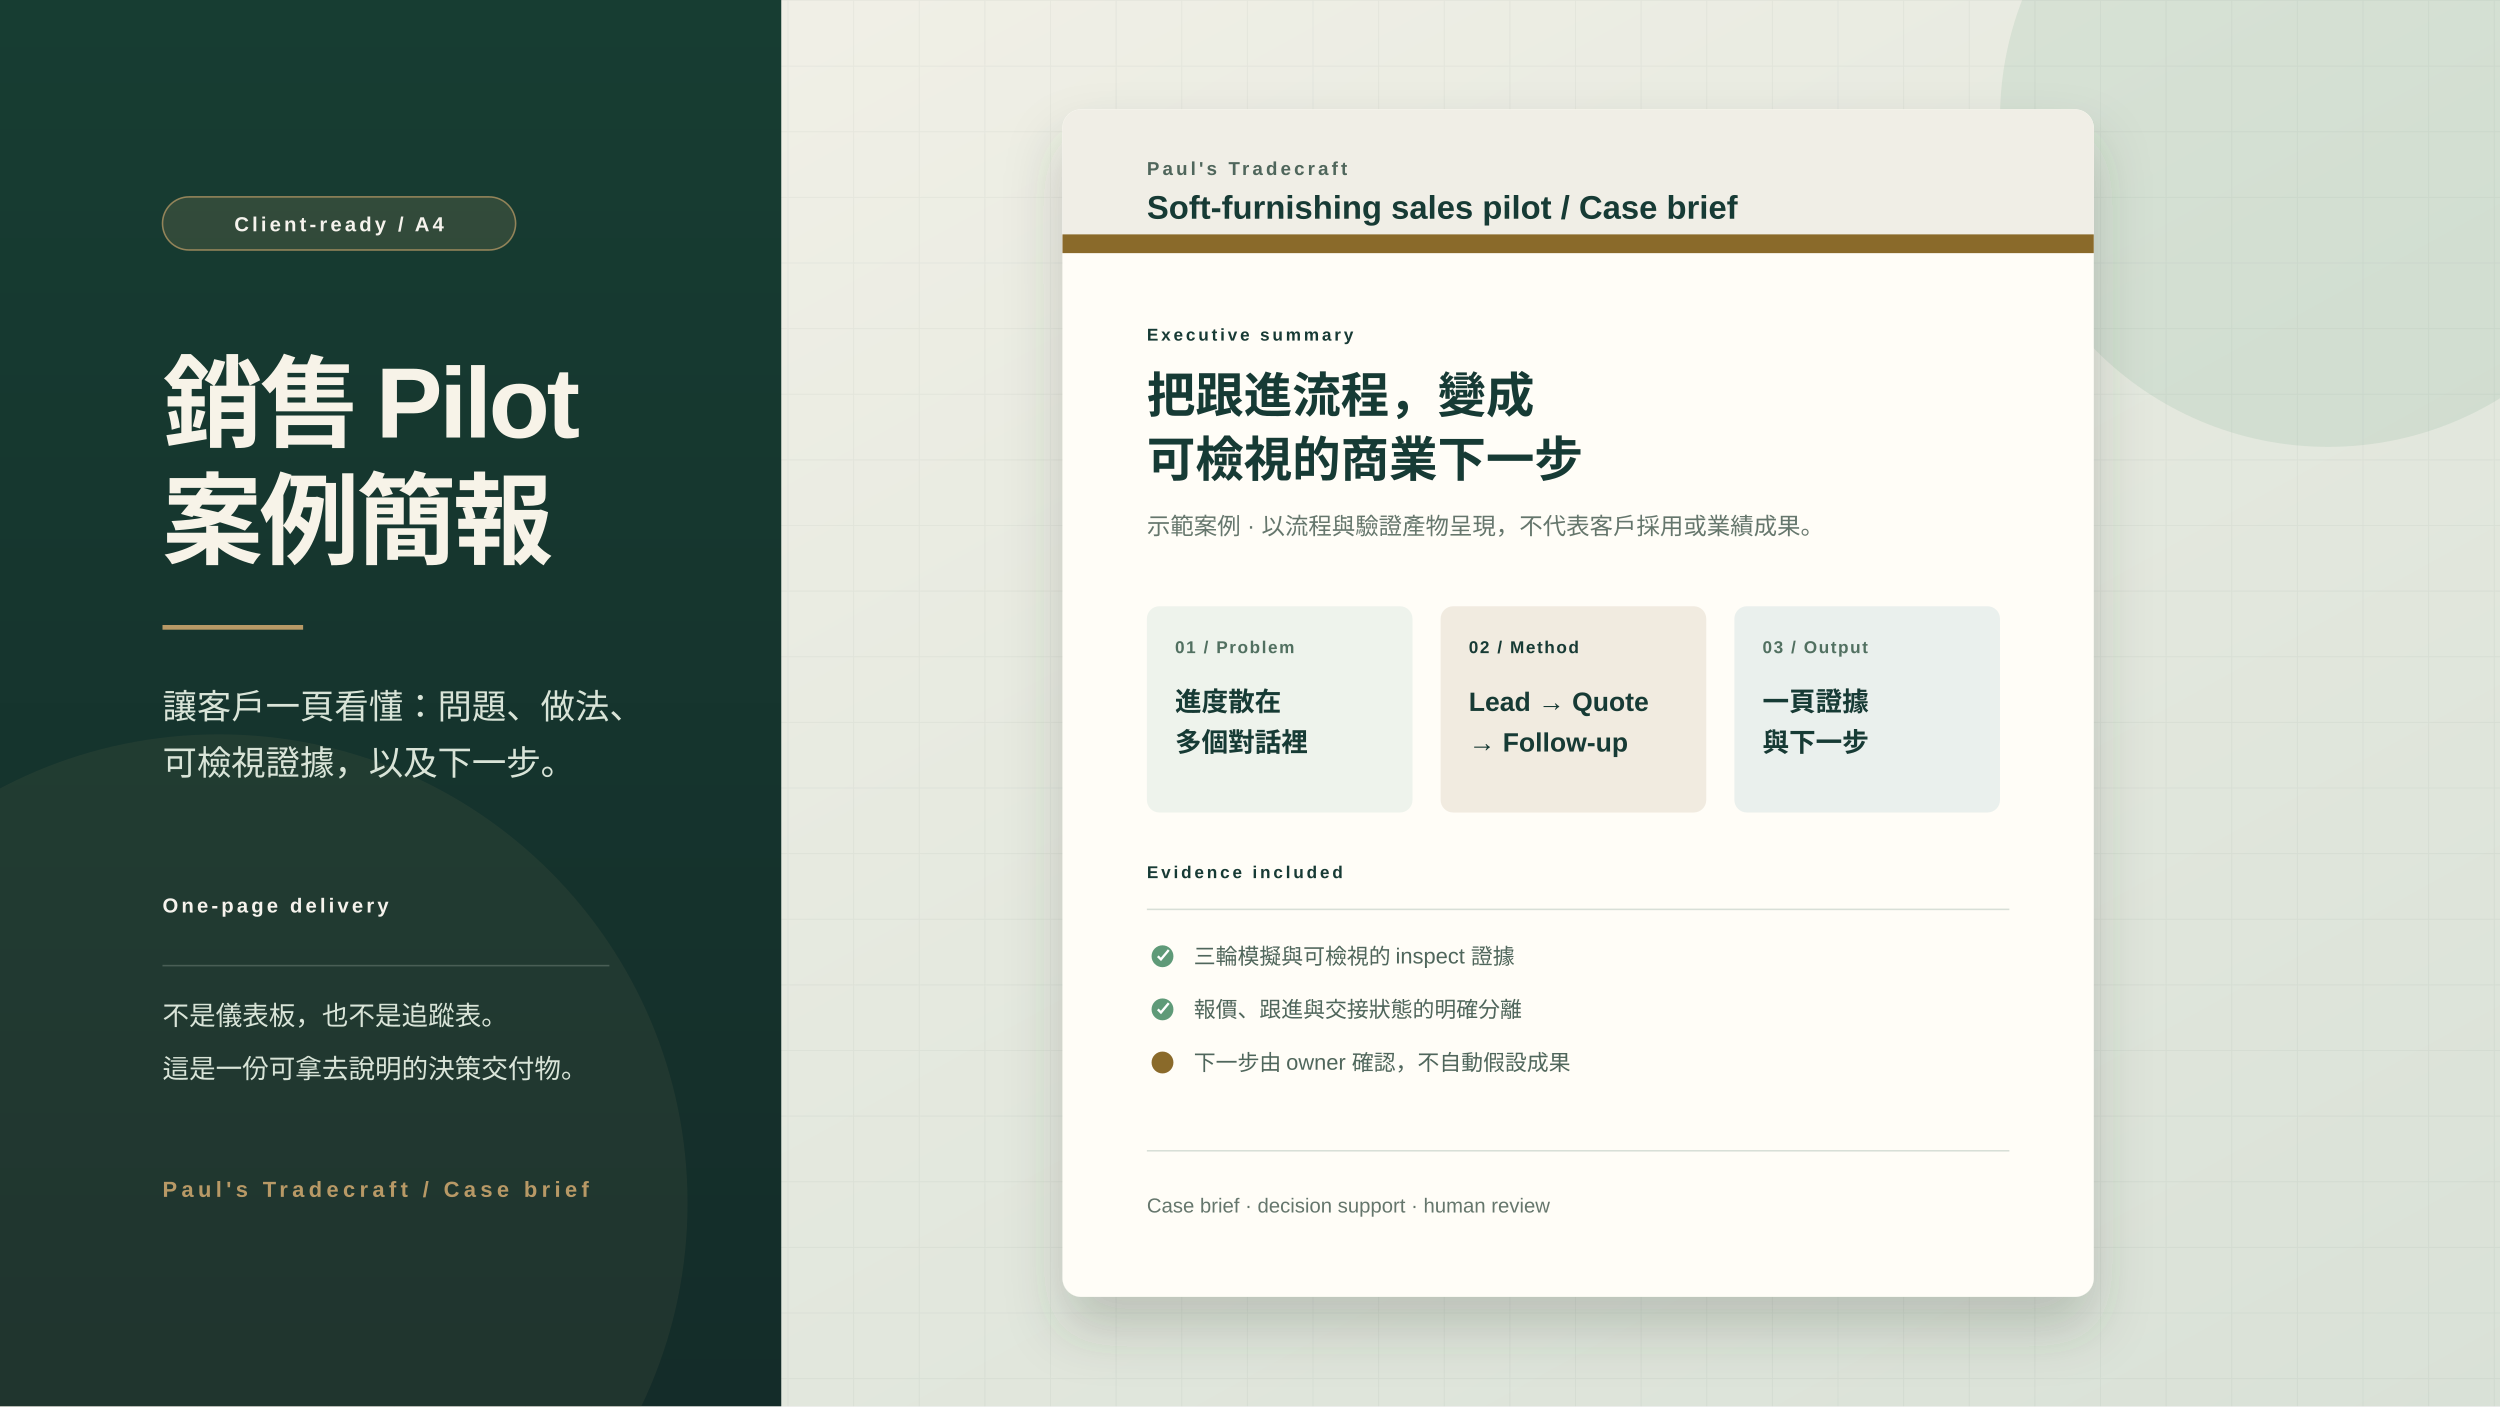
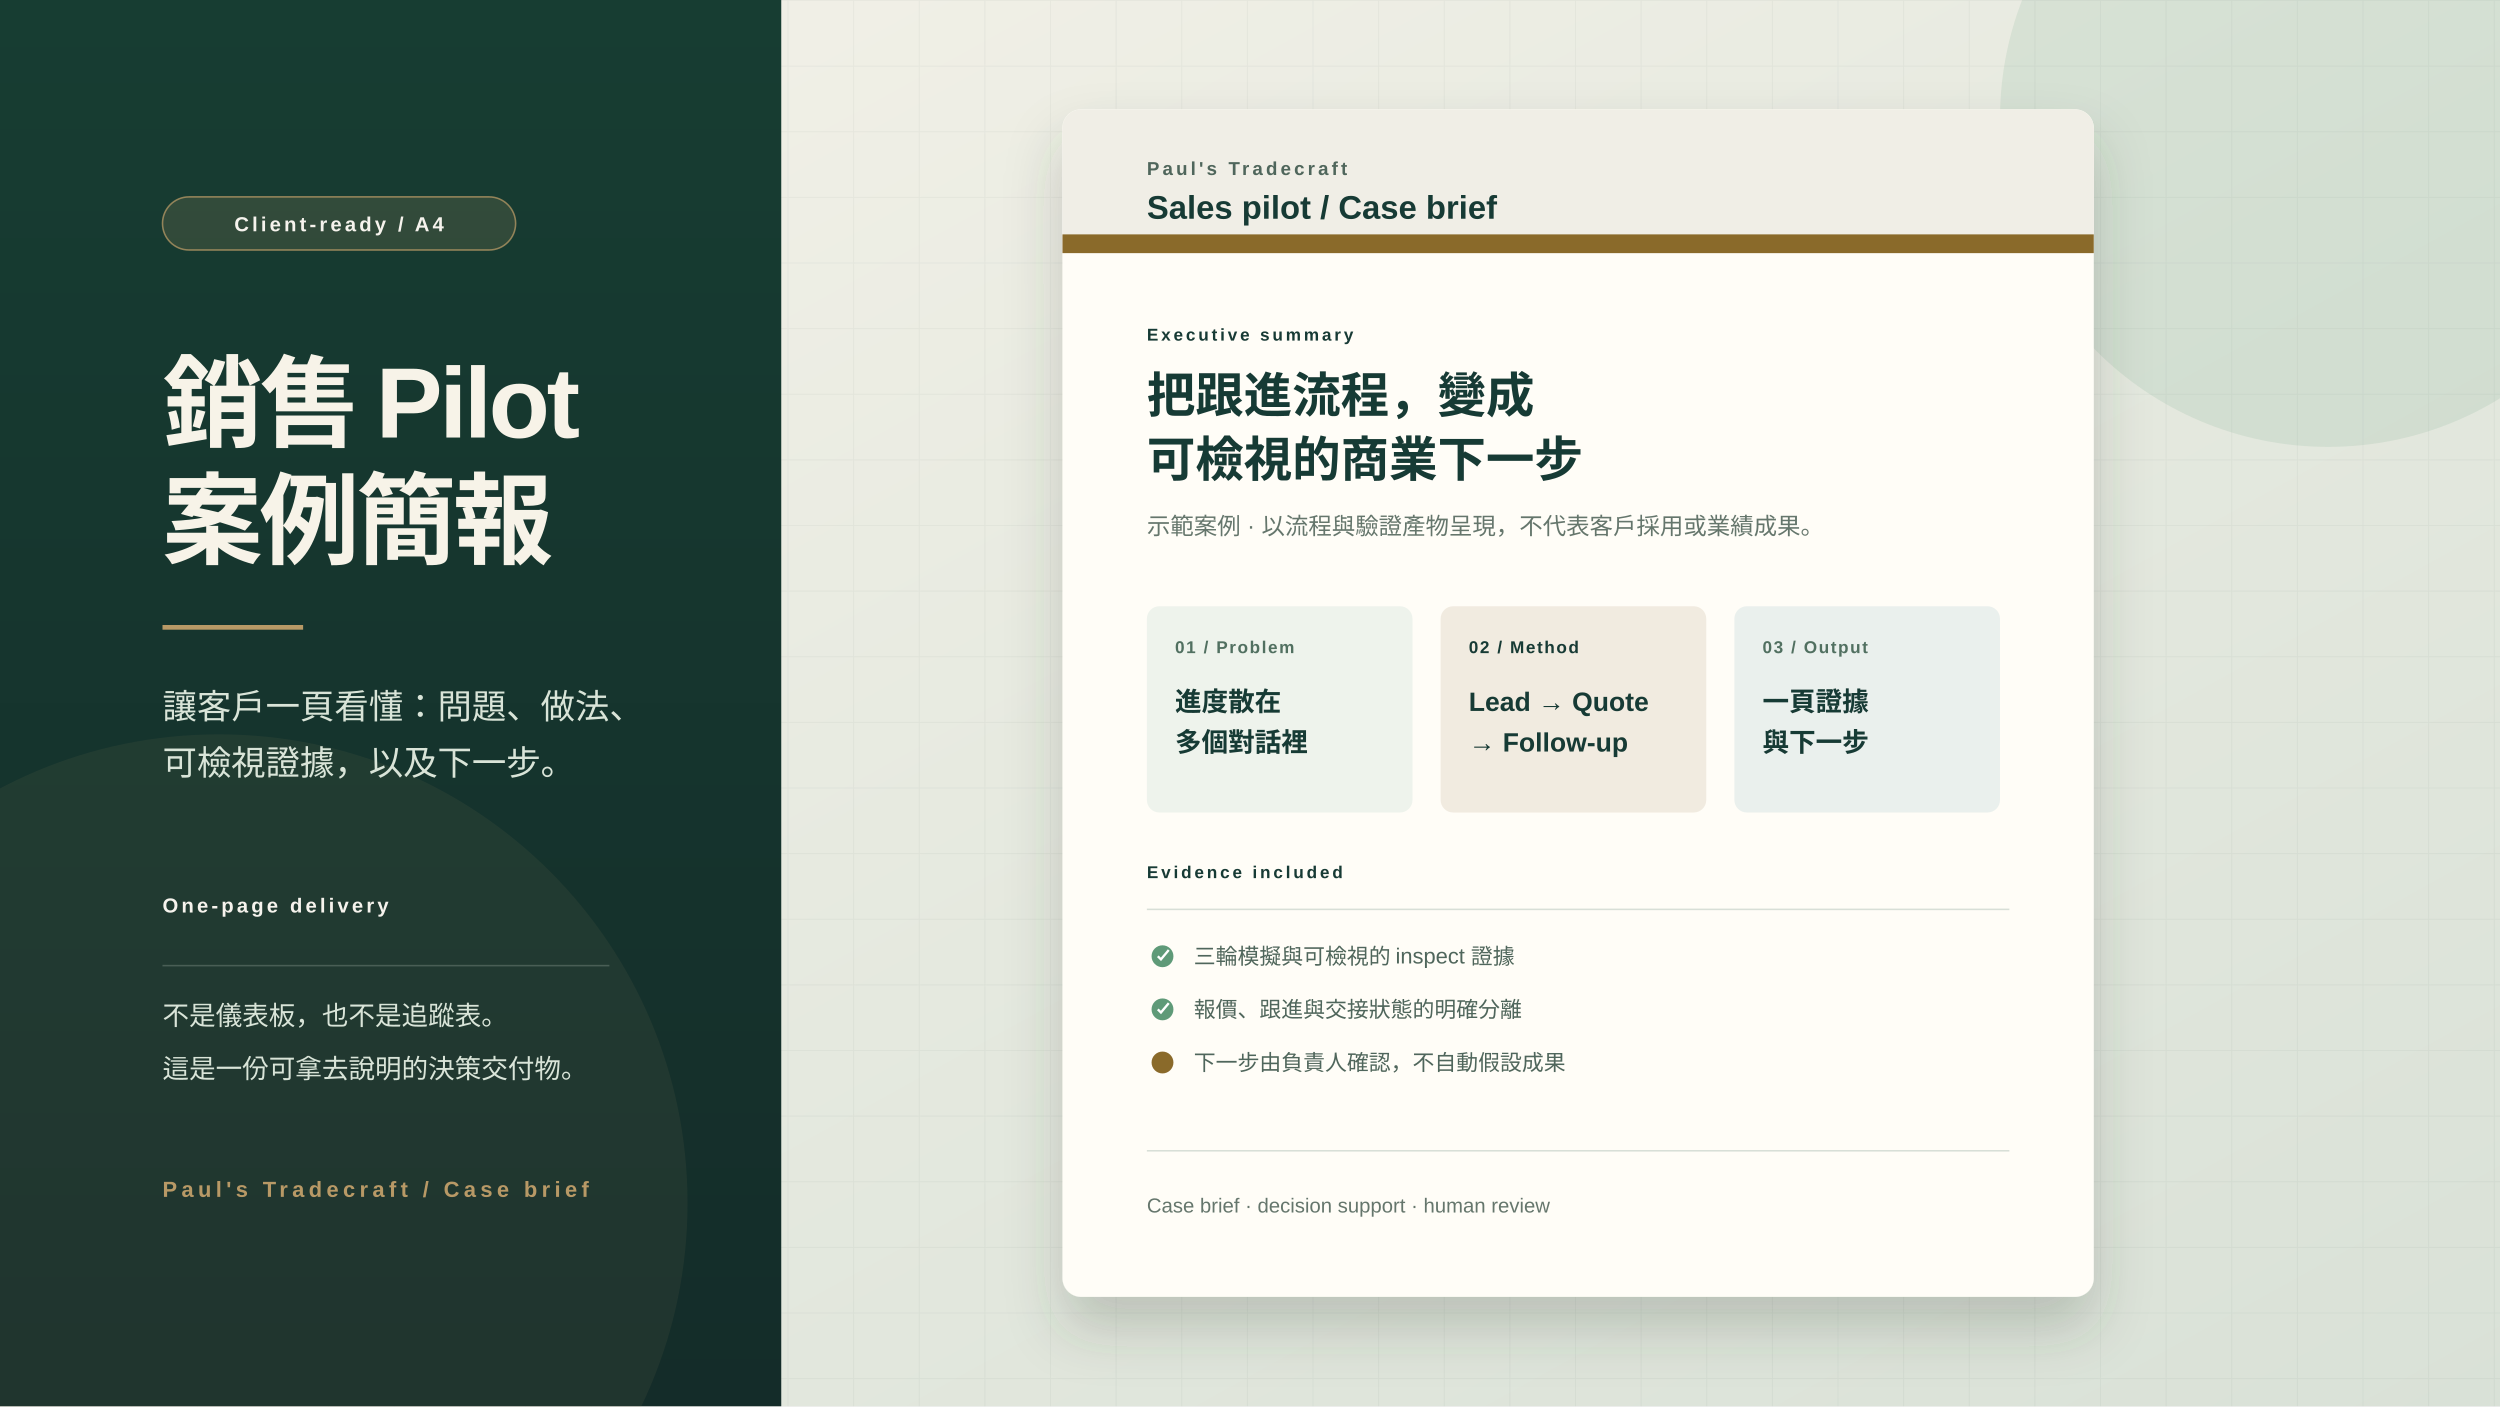
<svg xmlns="http://www.w3.org/2000/svg" viewBox="0 0 1600 900" role="img" aria-labelledby="title desc">
  <defs>
    <linearGradient id="bg" x1="0" y1="0" x2="1" y2="1">
      <stop offset="0" stop-color="#f5f2e9" />
      <stop offset=".54" stop-color="#e5e9df" />
      <stop offset="1" stop-color="#d9e1d7" />
    </linearGradient>
    <linearGradient id="side" x1="0" y1="0" x2="0" y2="1">
      <stop offset="0" stop-color="#173d32" />
      <stop offset="1" stop-color="#142C29" />
    </linearGradient>
    <pattern id="fineGrid" width="42" height="42" patternUnits="userSpaceOnUse">
      <path d="M42 0H0V42" fill="none" stroke="#142C29" stroke-opacity=".045" />
    </pattern>
    <filter id="paperShadow" x="-15%" y="-15%" width="130%" height="140%">
      <feDropShadow dx="0" dy="20" stdDeviation="18" flood-color="#30443a" flood-opacity=".22" />
    </filter>
  </defs>
  <rect width="1600" height="900" fill="url(#bg)" />
  <rect width="1600" height="900" fill="url(#fineGrid)" />
  <rect width="500" height="900" fill="url(#side)" />
  <circle cx="140" cy="770" r="300" fill="#B89966" opacity=".08" />
  <circle cx="1490" cy="76" r="210" fill="#5e9a78" opacity=".13" />
  <g transform="translate(104 126)">
    <rect width="226" height="34" rx="17" fill="#B89966" fill-opacity=".17" stroke="#B89966" stroke-opacity=".75" />
    <text x="113" y="22" fill="#F6F3ED" font-family="Arial,'Microsoft JhengHei',sans-serif" font-size="13" font-weight="700" text-anchor="middle" letter-spacing="2">Client-ready / A4</text>
    <text x="0" y="155" fill="#f7f3e8" font-family="Arial,'Microsoft JhengHei',sans-serif" font-size="64" font-weight="700" letter-spacing="-2">銷售 Pilot</text>
    <text x="0" y="230" fill="#f7f3e8" font-family="Arial,'Microsoft JhengHei',sans-serif" font-size="64" font-weight="700" letter-spacing="-2">案例簡報</text>
    <rect y="274" width="90" height="3" fill="#B89966" />
    <text x="0" y="334" fill="#d9e4d8" font-family="Arial,'Microsoft JhengHei',sans-serif" font-size="22">讓客戶一頁看懂：問題、做法、</text>
    <text x="0" y="370" fill="#d9e4d8" font-family="Arial,'Microsoft JhengHei',sans-serif" font-size="22">可檢視證據，以及下一步。</text>
    <g transform="translate(0 458)">
      <text x="0" y="0" fill="#F6F3ED" font-family="Arial,sans-serif" font-size="13" font-weight="700" letter-spacing="2">One-page delivery</text>
      <path d="M0 34H286" stroke="#d9e4d8" stroke-opacity=".22" />
      <text x="0" y="72" fill="#d9e4d8" font-family="Arial,'Microsoft JhengHei',sans-serif" font-size="17">不是儀表板，也不是追蹤表。</text>
      <text x="0" y="106" fill="#d9e4d8" font-family="Arial,'Microsoft JhengHei',sans-serif" font-size="17">這是一份可拿去說明的決策交付物。</text>
    </g>
    <text x="0" y="640" fill="#B89966" font-family="Arial,'Microsoft JhengHei',sans-serif" font-size="14" font-weight="700" letter-spacing="2.8">Paul's Tradecraft / Case brief</text>
  </g>
  <g transform="translate(680 70)" filter="url(#paperShadow)">
    <rect width="660" height="760" rx="12" fill="#fffdf7" />
    <rect width="660" height="92" rx="12" fill="#f0eee6" />
    <rect y="80" width="660" height="12" fill="#8A6A2B" />
    <text x="54" y="42" fill="#50665b" font-family="Arial,sans-serif" font-size="12" font-weight="700" letter-spacing="2">Paul's Tradecraft</text>
-     <text x="54" y="70" fill="#193A35" font-family="Arial,'Microsoft JhengHei',sans-serif" font-size="21" font-weight="700">Soft-furnishing sales pilot / Case brief</text>
+     <text x="54" y="70" fill="#193A35" font-family="Arial,'Microsoft JhengHei',sans-serif" font-size="21" font-weight="700">Sales pilot / Case brief</text>
    <text x="54" y="148" fill="#193A35" font-family="Arial,sans-serif" font-size="11" font-weight="700" letter-spacing="1.8">Executive summary</text>
    <text x="54" y="194" fill="#193A35" font-family="Arial,'Microsoft JhengHei',sans-serif" font-size="31" font-weight="700">把跟進流程，變成</text>
    <text x="54" y="235" fill="#193A35" font-family="Arial,'Microsoft JhengHei',sans-serif" font-size="31" font-weight="700">可檢視的商業下一步</text>
    <text x="54" y="272" fill="#65766c" font-family="Arial,'Microsoft JhengHei',sans-serif" font-size="15">示範案例 · 以流程與驗證產物呈現，不代表客戶採用或業績成果。</text>
    <g transform="translate(54 318)">
      <rect width="170" height="132" rx="8" fill="#eef3ec" />
      <text x="18" y="30" fill="#517061" font-family="Arial,sans-serif" font-size="11" font-weight="700" letter-spacing="1">01 / Problem</text>
      <text x="18" y="67" fill="#193A35" font-family="Arial,'Microsoft JhengHei',sans-serif" font-size="17" font-weight="700">進度散在</text>
      <text x="18" y="93" fill="#193A35" font-family="Arial,'Microsoft JhengHei',sans-serif" font-size="17" font-weight="700">多個對話裡</text>
      <rect x="188" width="170" height="132" rx="8" fill="#F1EBE0" />
      <text x="206" y="30" fill="#193A35" font-family="Arial,sans-serif" font-size="11" font-weight="700" letter-spacing="1">02 / Method</text>
      <text x="206" y="67" fill="#193A35" font-family="Arial,'Microsoft JhengHei',sans-serif" font-size="17" font-weight="700">Lead → Quote</text>
      <text x="206" y="93" fill="#193A35" font-family="Arial,'Microsoft JhengHei',sans-serif" font-size="17" font-weight="700">→ Follow-up</text>
      <rect x="376" width="170" height="132" rx="8" fill="#eaf0ed" />
      <text x="394" y="30" fill="#517061" font-family="Arial,sans-serif" font-size="11" font-weight="700" letter-spacing="1">03 / Output</text>
      <text x="394" y="67" fill="#193A35" font-family="Arial,'Microsoft JhengHei',sans-serif" font-size="17" font-weight="700">一頁證據</text>
      <text x="394" y="93" fill="#193A35" font-family="Arial,'Microsoft JhengHei',sans-serif" font-size="17" font-weight="700">與下一步</text>
    </g>
    <g transform="translate(54 492)">
      <text x="0" y="0" fill="#193A35" font-family="Arial,sans-serif" font-size="11" font-weight="700" letter-spacing="1.8">Evidence included</text>
      <path d="M0 20H552" stroke="#d8dfd7" />
      <circle cx="10" cy="50" r="7" fill="#5e9a78" />
      <path d="m7 50 2 2 5-6" fill="none" stroke="#fff" stroke-width="1.5" />
      <text x="30" y="55" fill="#50665b" font-family="Arial,'Microsoft JhengHei',sans-serif" font-size="14">三輪模擬與可檢視的 inspect 證據</text>
      <circle cx="10" cy="84" r="7" fill="#5e9a78" />
      <path d="m7 84 2 2 5-6" fill="none" stroke="#fff" stroke-width="1.5" />
      <text x="30" y="89" fill="#50665b" font-family="Arial,'Microsoft JhengHei',sans-serif" font-size="14">報價、跟進與交接狀態的明確分離</text>
      <circle cx="10" cy="118" r="7" fill="#8A6A2B" />
-       <text x="30" y="123" fill="#50665b" font-family="Arial,'Microsoft JhengHei',sans-serif" font-size="14">下一步由 owner 確認，不自動假設成果</text>
+       <text x="30" y="123" fill="#50665b" font-family="Arial,'Microsoft JhengHei',sans-serif" font-size="14">下一步由負責人確認，不自動假設成果</text>
    </g>
    <rect x="54" y="666" width="552" height="1" fill="#d8dfd7" />
    <text x="54" y="706" fill="#65766c" font-family="Arial,'Microsoft JhengHei',sans-serif" font-size="13">Case brief · decision support · human review</text>
  </g>
</svg>
